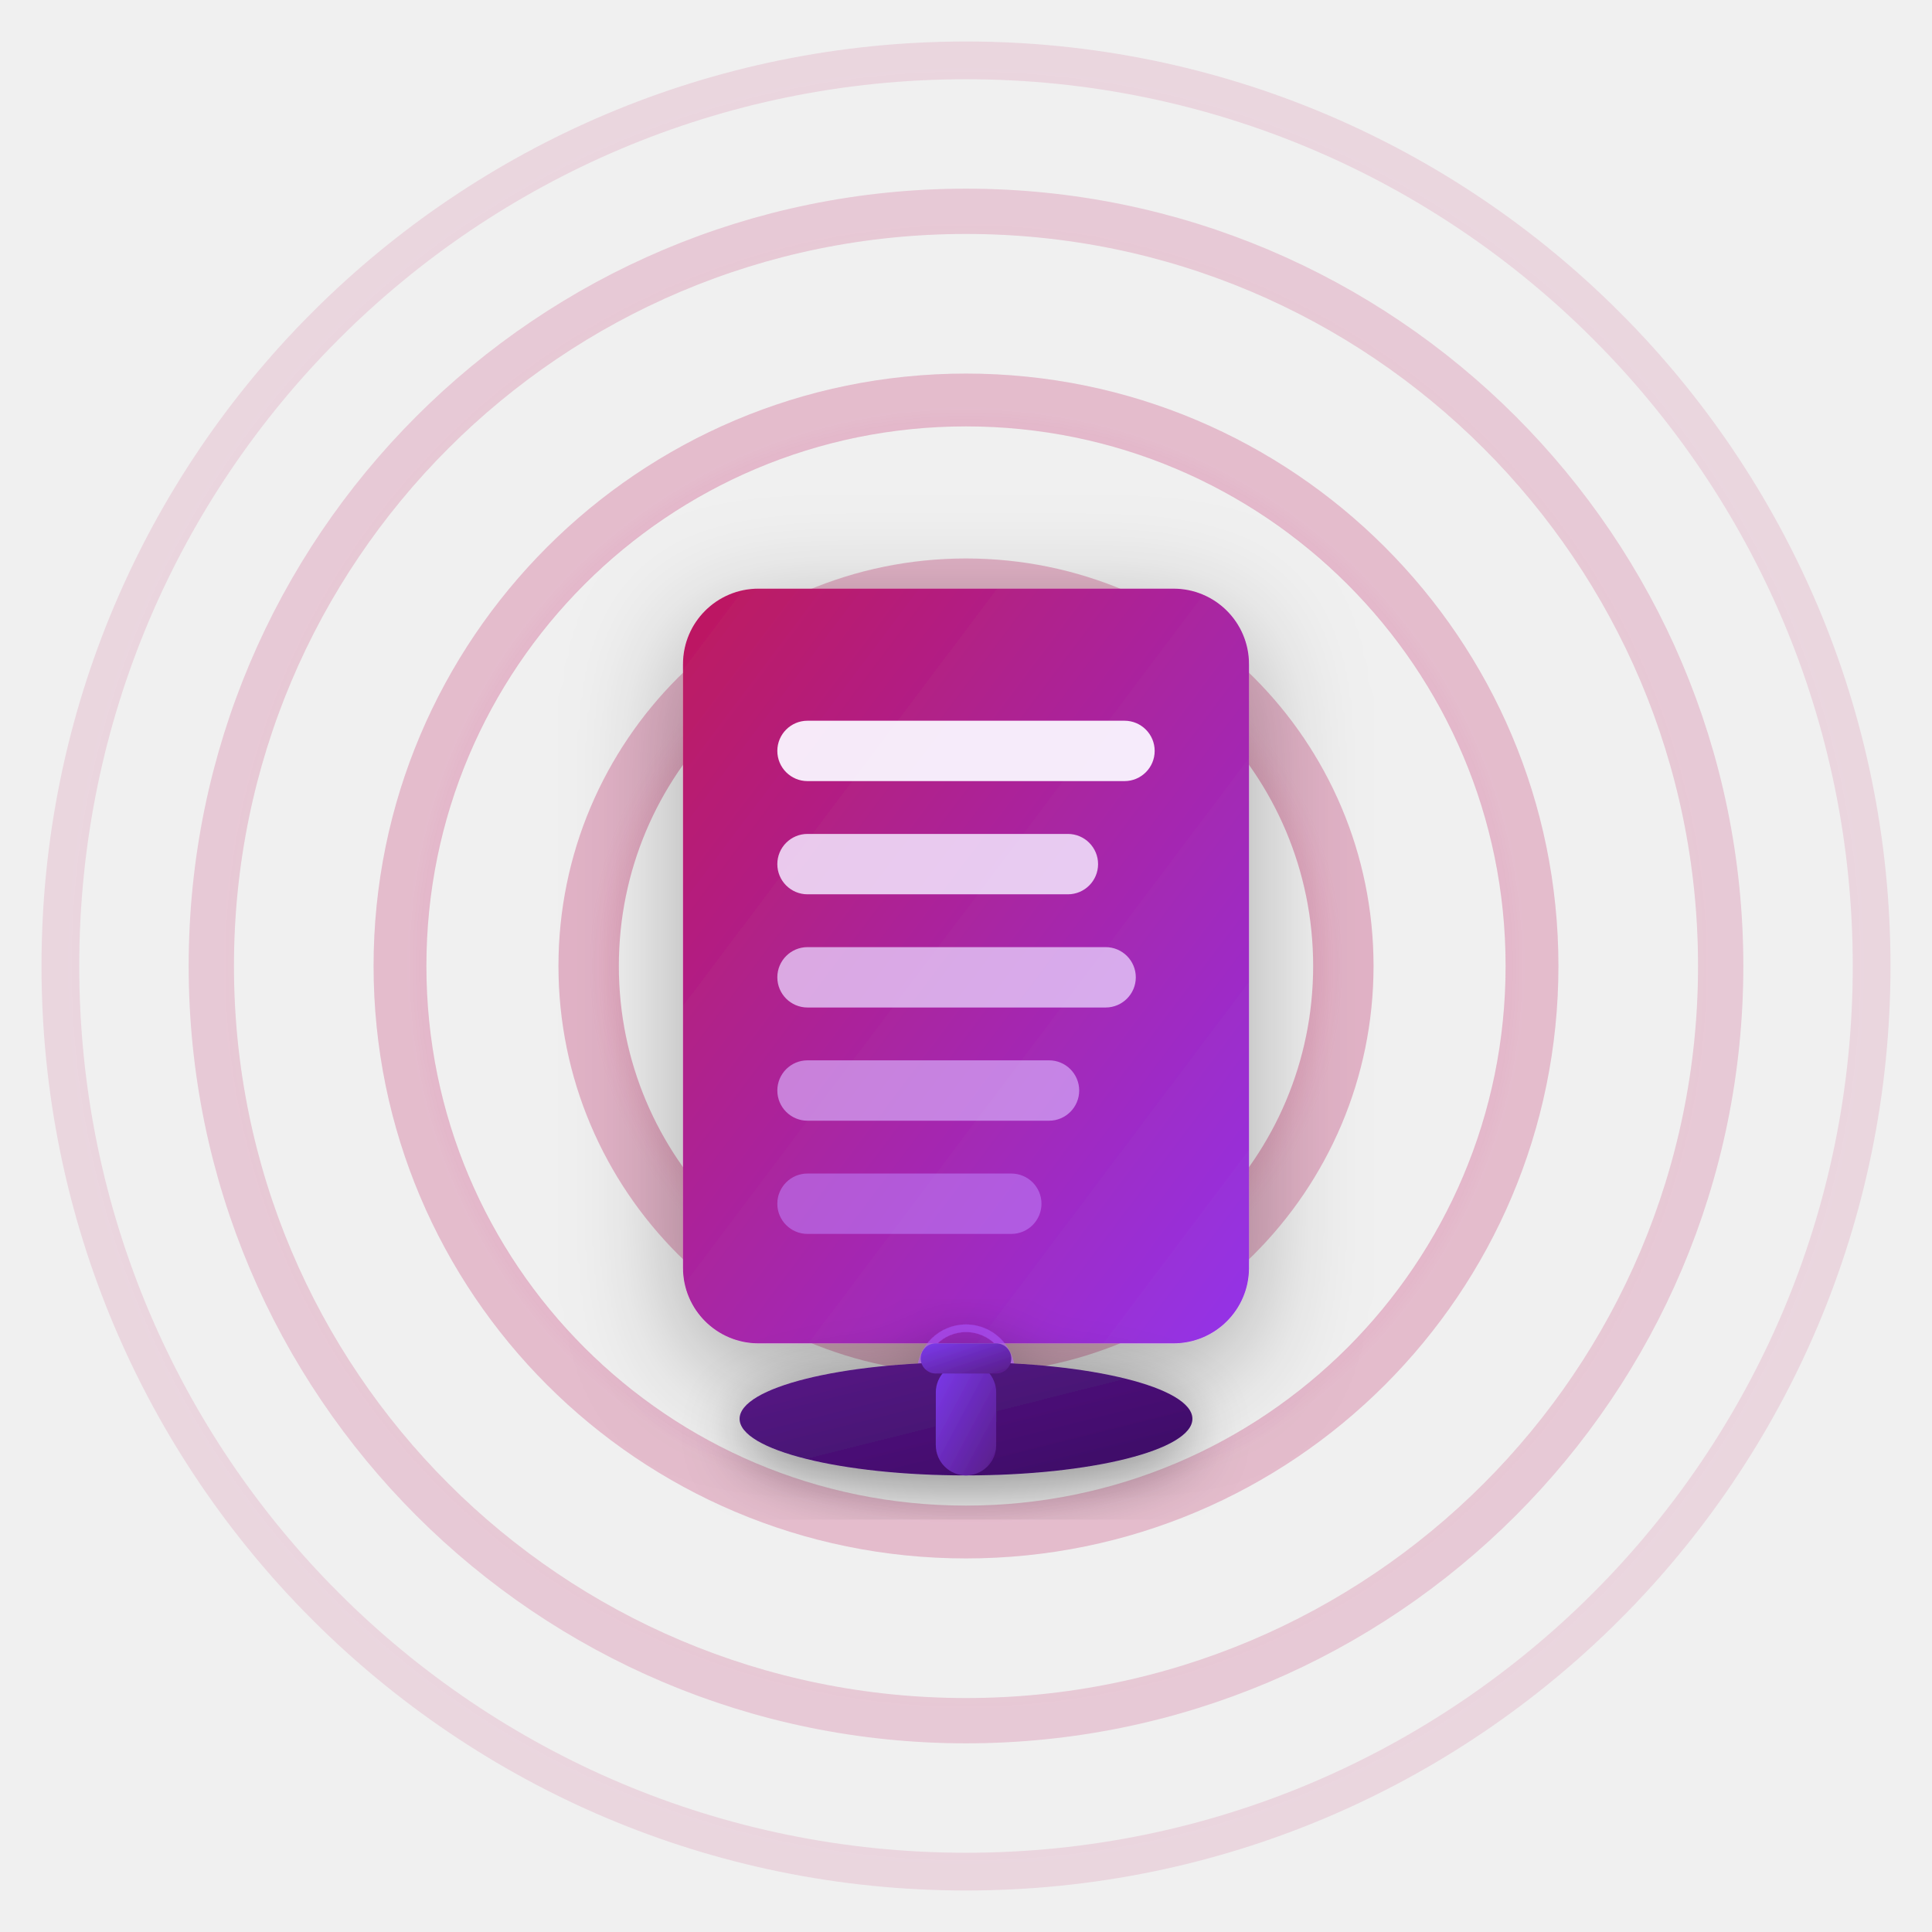
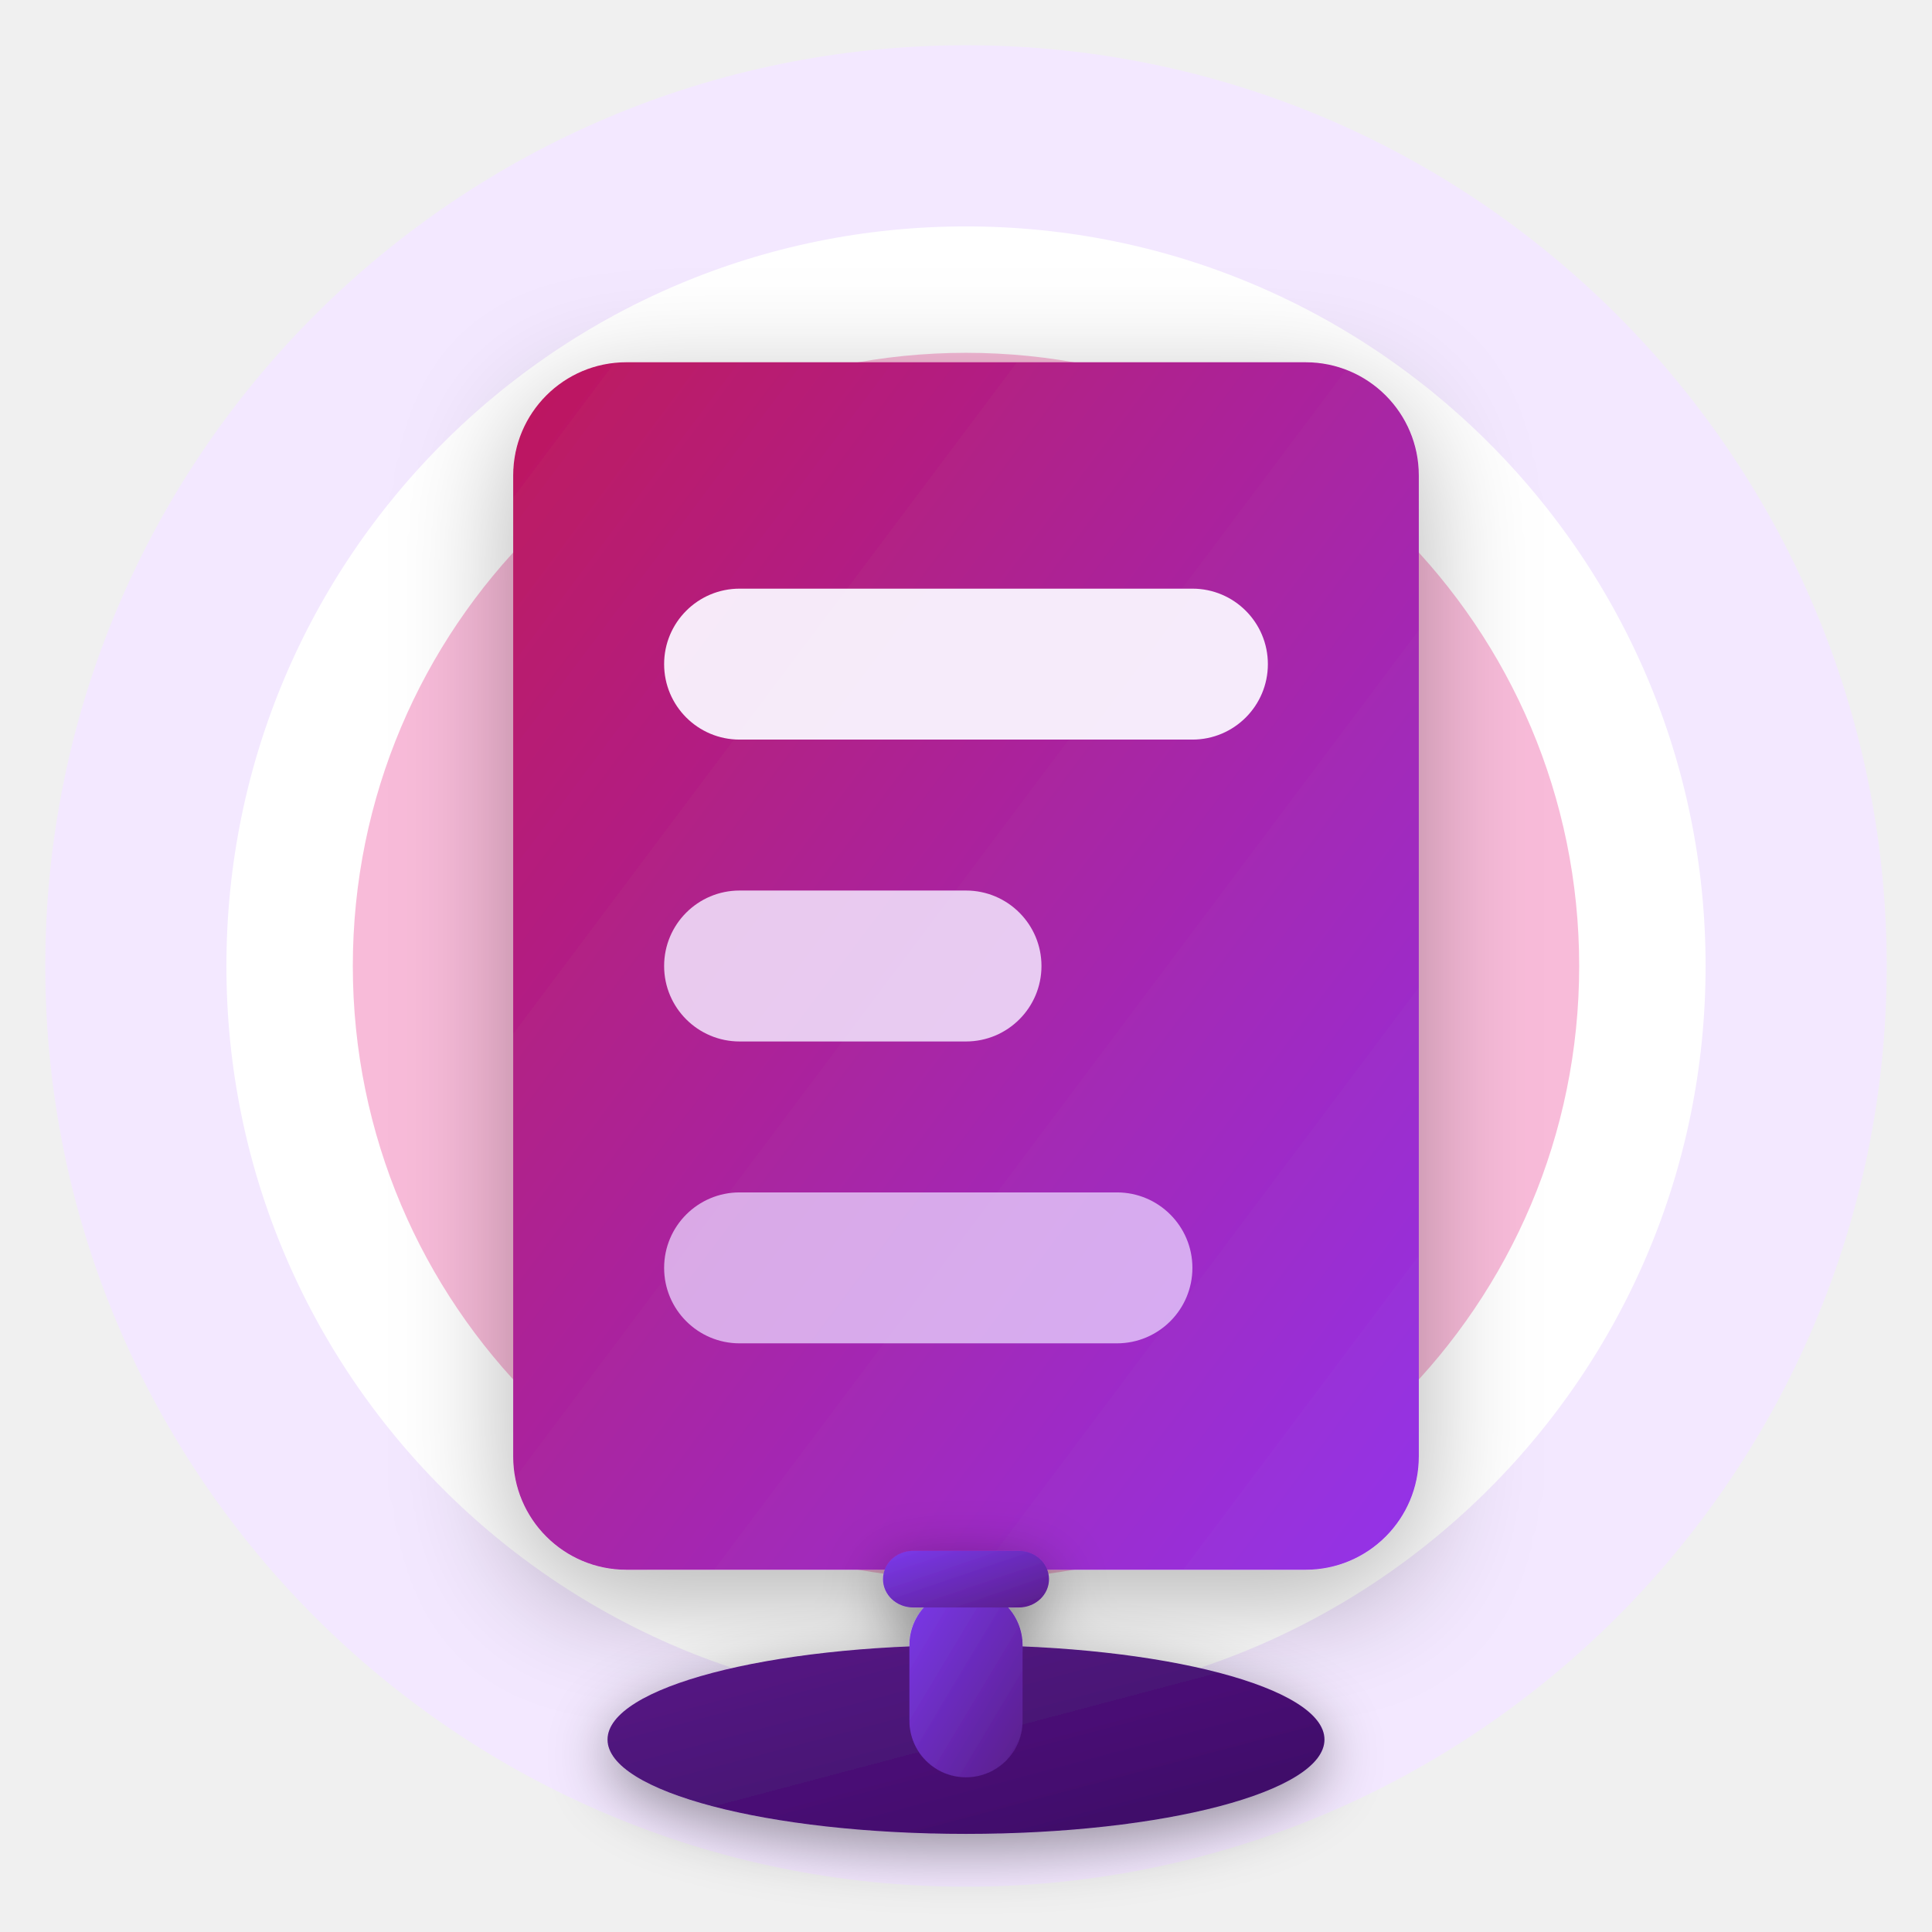
<svg xmlns="http://www.w3.org/2000/svg" viewBox="0 0 512 512" width="512" height="512">
  <defs>
    <linearGradient id="docGradient" x1="0%" y1="0%" x2="100%" y2="100%">
      <stop offset="0%" style="stop-color:#BE185D;stop-opacity:1" />
      <stop offset="100%" style="stop-color:#9333EA;stop-opacity:1" />
    </linearGradient>
    <radialGradient id="waveGradient" cx="50%" cy="50%" r="50%">
      <stop offset="0%" style="stop-color:#EC4899;stop-opacity:1" />
      <stop offset="100%" style="stop-color:#BE185D;stop-opacity:0.3" />
    </radialGradient>
    <linearGradient id="micBaseGradient1" x1="0%" y1="0%" x2="100%" y2="100%">
      <stop offset="0%" style="stop-color:#581C87;stop-opacity:1" />
      <stop offset="100%" style="stop-color:#3B0764;stop-opacity:1" />
    </linearGradient>
    <linearGradient id="micStandGradient1" x1="0%" y1="0%" x2="100%" y2="100%">
      <stop offset="0%" style="stop-color:#7C3AED;stop-opacity:1" />
      <stop offset="100%" style="stop-color:#581C87;stop-opacity:1" />
    </linearGradient>
    <filter id="glow" x="-50%" y="-50%" width="200%" height="200%">
      <feDropShadow dx="0" dy="0" stdDeviation="15" flood-color="#EC4899" flood-opacity="0.5" />
    </filter>
    <filter id="docShadow" x="-30%" y="-30%" width="160%" height="160%">
      <feDropShadow dx="0" dy="8" stdDeviation="15" flood-color="#000" flood-opacity="0.3" />
    </filter>
    <filter id="micShadow" x="-30%" y="-30%" width="160%" height="160%">
      <feDropShadow dx="0" dy="4" stdDeviation="8" flood-color="#000" flood-opacity="0.4" />
    </filter>
  </defs>
  <g transform="translate(256, 256)">
    <g>
-       <circle cx="0" cy="0" r="25" fill="#EC4899" filter="url(#glow)" />
-       <circle cx="0" cy="0" r="100" stroke="url(#waveGradient)" stroke-width="16" fill="none" opacity="0.95" />
-       <circle cx="0" cy="0" r="150" stroke="url(#waveGradient)" stroke-width="14" fill="none" opacity="0.8" />
-       <circle cx="0" cy="0" r="200" stroke="url(#waveGradient)" stroke-width="12" fill="none" opacity="0.6" />
-       <circle cx="0" cy="0" r="240" stroke="url(#waveGradient)" stroke-width="10" fill="none" opacity="0.4" />
+       <circle cx="0" cy="0" r="35" fill="#EC4899" filter="url(#glow)" />
+       <circle cx="0" cy="0" r="220" stroke="#F3E8FF" stroke-width="48" fill="white" />
+       <circle cx="0" cy="0" r="140" stroke="#F8BBD9" stroke-width="45" fill="none" />
    </g>
-     <rect x="-75" y="-100" width="150" height="200" rx="20" fill="url(#docGradient)" filter="url(#docShadow)" />
-     <rect x="-50" y="-65" width="100" height="16" rx="8" fill="#FAF5FF" opacity="0.95" />
-     <rect x="-50" y="-35" width="85" height="16" rx="8" fill="#F3E8FF" opacity="0.85" />
-     <rect x="-50" y="-5" width="95" height="16" rx="8" fill="#E9D5FF" opacity="0.75" />
-     <rect x="-50" y="25" width="80" height="16" rx="8" fill="#D8B4FE" opacity="0.65" />
-     <rect x="-50" y="55" width="70" height="16" rx="8" fill="#C084FC" opacity="0.55" />
+     <rect x="-120" y="-160" width="240" height="320" rx="30" fill="url(#docGradient)" filter="url(#docShadow)" />
+     <rect x="-80" y="-100" width="160" height="40" rx="20" fill="#FAF5FF" opacity="0.95" />
+     <rect x="-80" y="-20" width="100" height="40" rx="20" fill="#F3E8FF" opacity="0.85" />
+     <rect x="-80" y="60" width="140" height="40" rx="20" fill="#E9D5FF" opacity="0.75" />
    <g filter="url(#micShadow)">
-       <circle cx="0" cy="108" r="12" stroke="#A855F7" stroke-width="2" fill="none" opacity="0.6" />
-       <ellipse cx="0" cy="120" rx="60" ry="15" fill="url(#micBaseGradient1)" />
-       <rect x="-8" y="105" width="16" height="30" rx="8" fill="url(#micStandGradient1)" />
-       <rect x="-12" y="100" width="24" height="8" rx="4" fill="url(#micStandGradient1)" />
+       <ellipse cx="0" cy="205" rx="95" ry="25" fill="url(#micBaseGradient1)" />
+       <rect x="-15" y="165" width="30" height="50" rx="15" fill="url(#micStandGradient1)" />
+       <rect x="-22" y="155" width="44" height="15" rx="8" fill="url(#micStandGradient1)" />
    </g>
  </g>
</svg>
